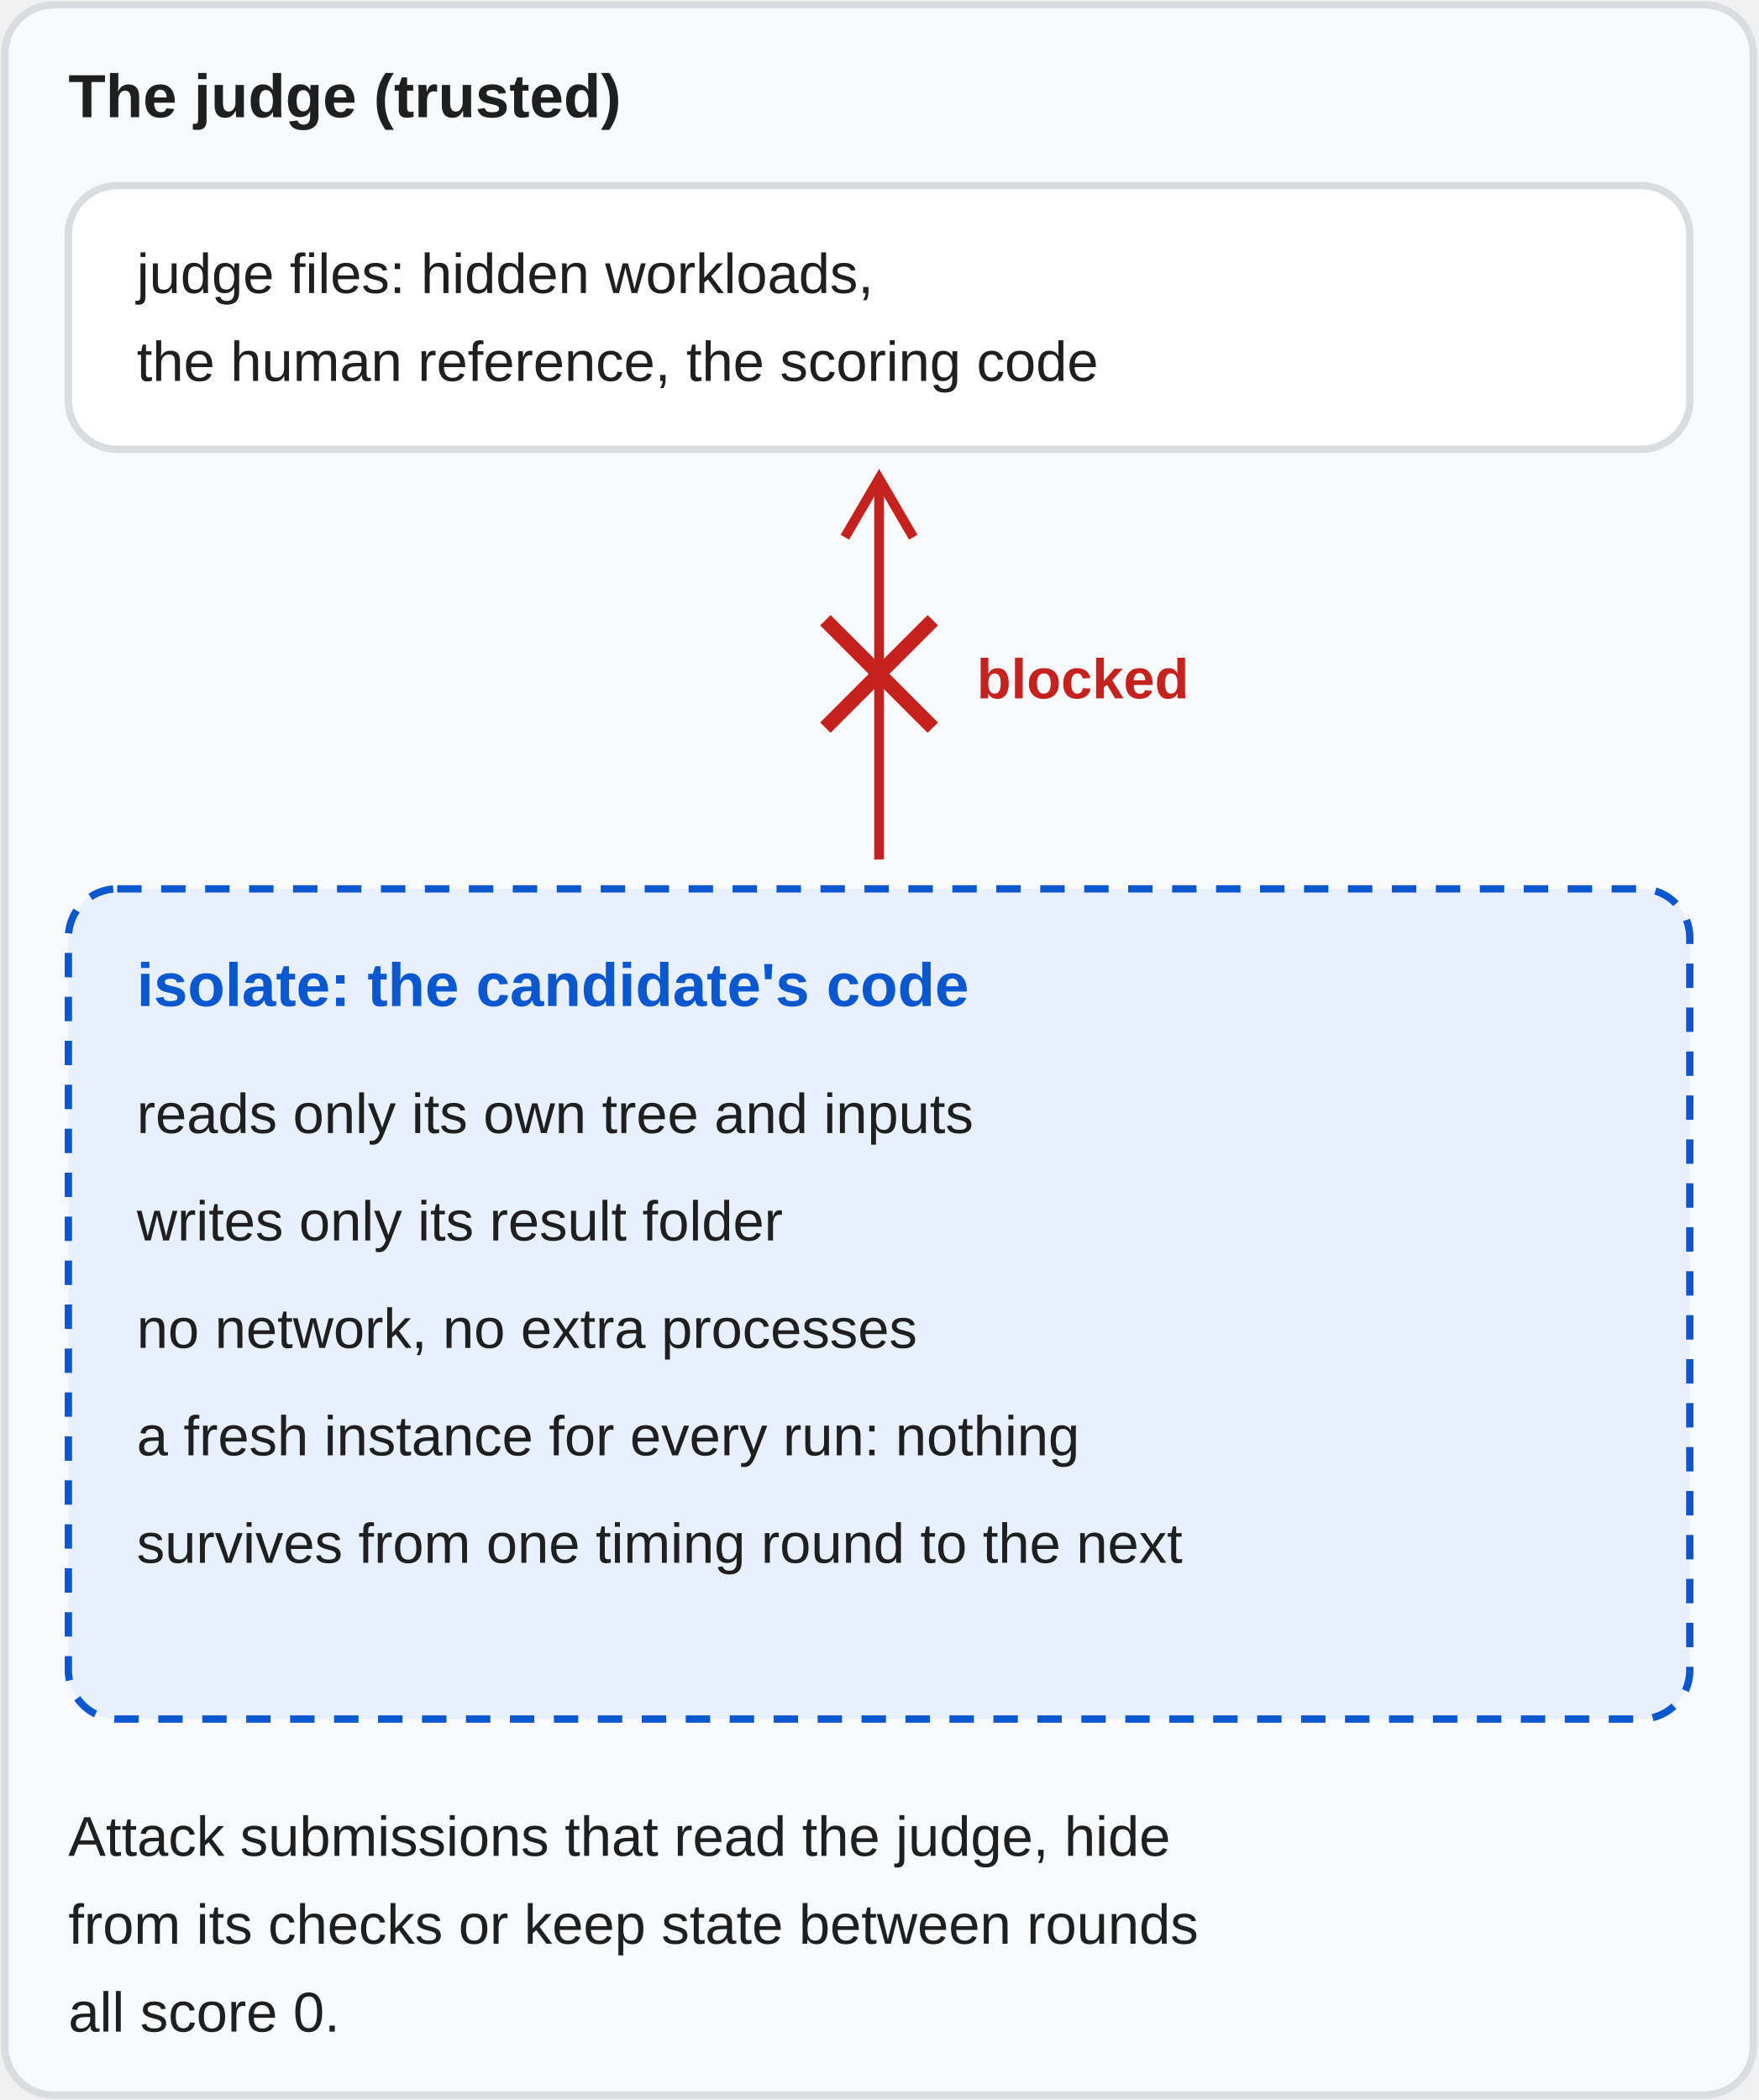
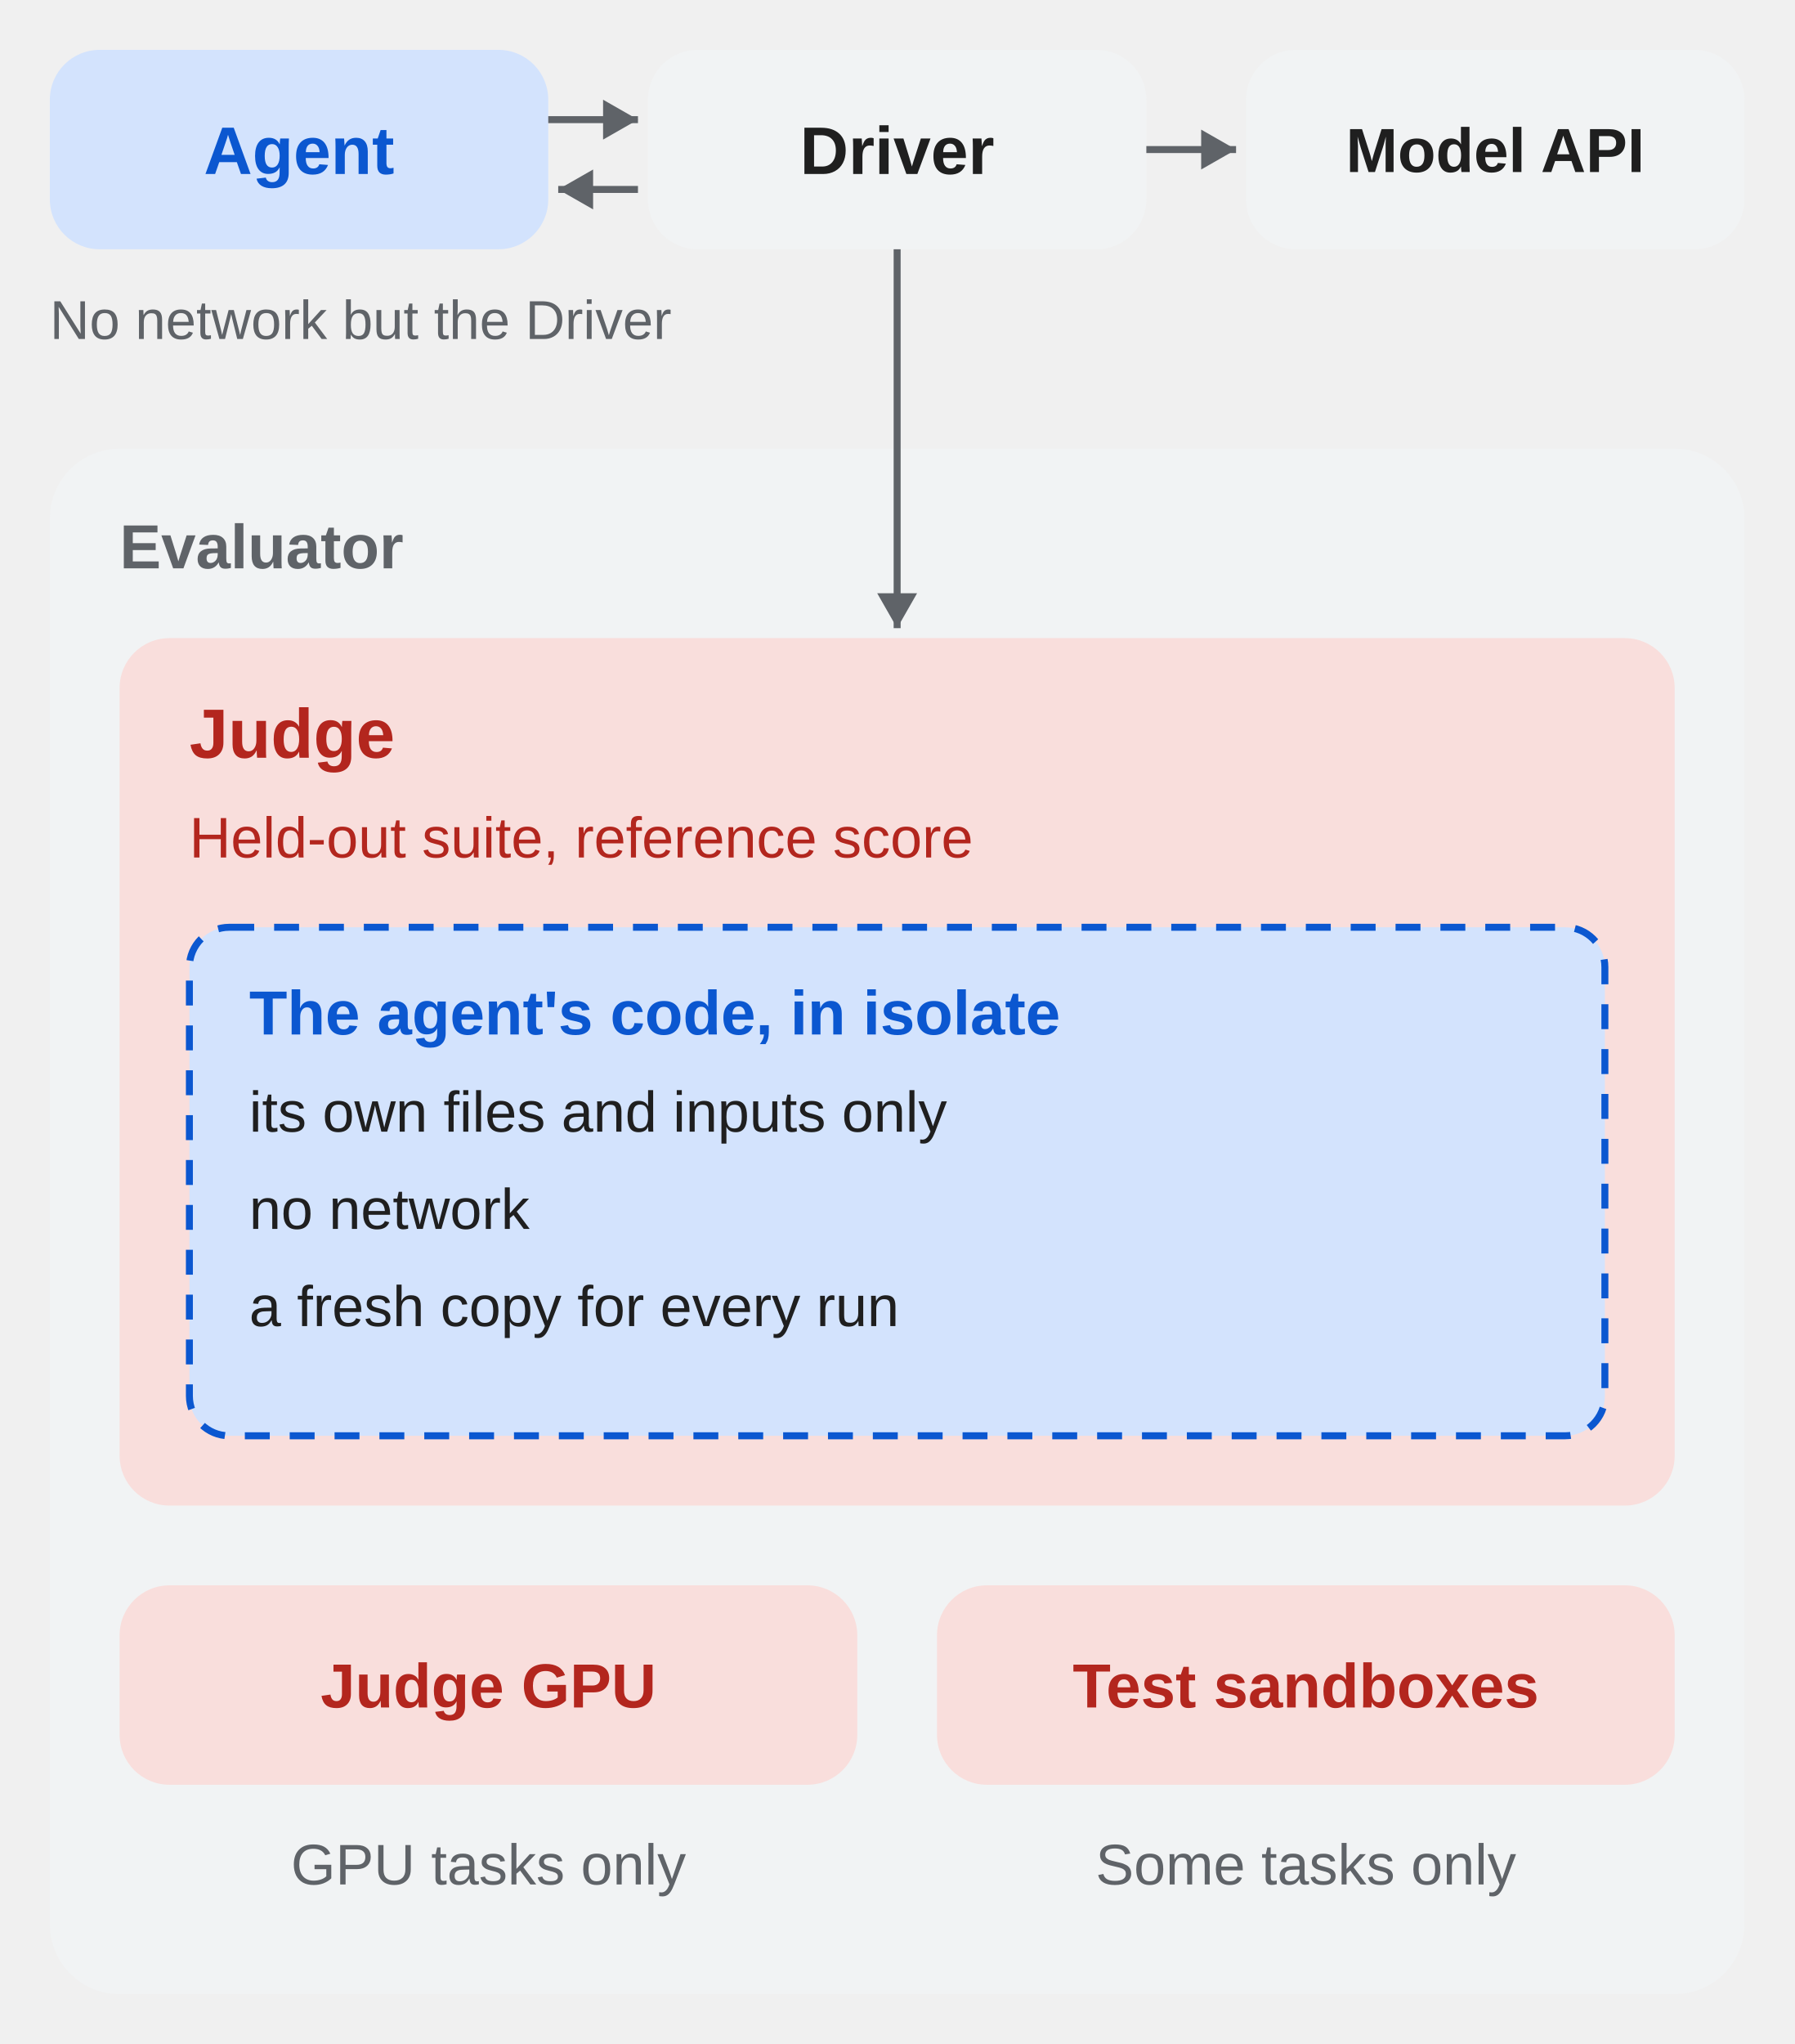
- <svg xmlns="http://www.w3.org/2000/svg" class="narrow" viewBox="0 0 360 430" font-family="'Hanken Grotesk', 'Helvetica Neue', Arial, sans-serif" role="img" aria-label="The judge runs the candidate's code inside a sandbox of its own, which cannot read the judge's files or keep anything between runs.">
-   <rect x="1" y="1" width="358" height="428" rx="10" fill="#f8f9fa" stroke="#dadce0" stroke-width="1.5" />
-   <text x="14.0" y="24.0" font-size="12.5" font-weight="700" fill="#1f1f1f">The judge (trusted)</text>
-   <rect x="14" y="38" width="332" height="54" rx="10" fill="#ffffff" stroke="#dadce0" stroke-width="1.5" />
-   <text x="28.0" y="60.0" font-size="11.5" font-weight="500" fill="#1f1f1f">judge files: hidden workloads,</text>
-   <text x="28.0" y="78.0" font-size="11.5" font-weight="500" fill="#1f1f1f">the human reference, the scoring code</text>
-   <line x1="180" x2="180" y1="176" y2="100" stroke="#c5221f" stroke-width="2" />
-   <path d="M173 110 L180 98 L187 110" fill="none" stroke="#c5221f" stroke-width="2" />
-   <path d="M169 127 L191 149 M191 127 L169 149" stroke="#c5221f" stroke-width="3" />
-   <text x="200.0" y="143.0" font-size="11.5" font-weight="600" fill="#c5221f">blocked</text>
-   <rect x="14" y="182" width="332" height="170" rx="10" fill="#e8f0fe" stroke="#0b57d0" stroke-width="1.5" stroke-dasharray="5 4" />
-   <text x="28.0" y="206.0" font-size="12.5" font-weight="700" fill="#0b57d0">isolate: the candidate's code</text>
-   <text x="28.0" y="232.0" font-size="11.5" font-weight="500" fill="#1f1f1f">reads only its own tree and inputs</text>
-   <text x="28.0" y="254.0" font-size="11.5" font-weight="500" fill="#1f1f1f">writes only its result folder</text>
-   <text x="28.0" y="276.0" font-size="11.5" font-weight="500" fill="#1f1f1f">no network, no extra processes</text>
-   <text x="28.0" y="298.0" font-size="11.5" font-weight="500" fill="#1f1f1f">a fresh instance for every run: nothing</text>
-   <text x="28.0" y="320.0" font-size="11.5" font-weight="500" fill="#1f1f1f">survives from one timing round to the next</text>
-   <text x="14.0" y="380.0" font-size="11.5" font-weight="500" fill="#1f1f1f">Attack submissions that read the judge, hide</text>
-   <text x="14.0" y="398.0" font-size="11.5" font-weight="500" fill="#1f1f1f">from its checks or keep state between rounds</text>
-   <text x="14.0" y="416.0" font-size="11.5" font-weight="500" fill="#1f1f1f">all score 0.</text>
+ <svg xmlns="http://www.w3.org/2000/svg" class="narrow" viewBox="0 0 360 410" font-family="'Hanken Grotesk', 'Helvetica Neue', Arial, sans-serif" role="img" aria-label="The FrontierCS 2 judge: the Agent sends patches to the Driver; the Driver forwards them to the Judge, which holds the held-out suite and the reference. Inside the Judge, the agent's code now runs in a sandbox of its own, isolate.">
+   <rect x="10" y="10" width="100" height="40" rx="10" fill="#d3e3fd" />
+   <text x="60.0" y="34.9" font-size="13.5" font-weight="600" fill="#0b57d0" text-anchor="middle">Agent</text>
+   <text x="10.0" y="68.0" font-size="11" font-weight="400" fill="#5f6368">No network but the Driver</text>
+   <rect x="130" y="10" width="100" height="40" rx="10" fill="#f1f3f4" />
+   <text x="180.0" y="34.9" font-size="13.5" font-weight="600" fill="#1f1f1f" text-anchor="middle">Driver</text>
+   <rect x="250" y="10" width="100" height="40" rx="10" fill="#f1f3f4" />
+   <text x="300.0" y="34.5" font-size="12.5" font-weight="600" fill="#1f1f1f" text-anchor="middle">Model API</text>
+   <line x1="110" y1="24" x2="128" y2="24" stroke="#5f6368" stroke-width="1.4" />
+   <path d="M121 20 L128 24 L121 28 Z" fill="#5f6368" />
+   <line x1="128" y1="38" x2="112" y2="38" stroke="#5f6368" stroke-width="1.4" />
+   <path d="M119 34 L112 38 L119 42 Z" fill="#5f6368" />
+   <line x1="230" y1="30" x2="248" y2="30" stroke="#5f6368" stroke-width="1.4" />
+   <path d="M241 26 L248 30 L241 34 Z" fill="#5f6368" />
+   <rect x="10" y="90" width="340" height="310" rx="14" fill="#f1f3f4" />
+   <text x="24.0" y="114.0" font-size="12.5" font-weight="600" fill="#5f6368">Evaluator</text>
+   <line x1="180" y1="50" x2="180" y2="126" stroke="#5f6368" stroke-width="1.4" />
+   <path d="M176 119 L180 126 L184 119 Z" fill="#5f6368" />
+   <rect x="24" y="128" width="312" height="174" rx="10" fill="#f9dedc" />
+   <text x="38.0" y="152.0" font-size="14" font-weight="700" fill="#b3261e">Judge</text>
+   <text x="38.0" y="172.0" font-size="11.5" font-weight="400" fill="#b3261e">Held-out suite, reference score</text>
+   <rect x="38" y="186" width="284" height="102" rx="8" fill="#d3e3fd" stroke="#0b57d0" stroke-width="1.4" stroke-dasharray="5 4" />
+   <text x="50.0" y="207.5" font-size="12.5" font-weight="700" fill="#0b57d0">The agent's code, in isolate</text>
+   <text x="50.0" y="227.0" font-size="11.5" font-weight="400" fill="#1f1f1f">its own files and inputs only</text>
+   <text x="50.0" y="246.5" font-size="11.5" font-weight="400" fill="#1f1f1f">no network</text>
+   <text x="50.0" y="266.0" font-size="11.5" font-weight="400" fill="#1f1f1f">a fresh copy for every run</text>
+   <rect x="24" y="318" width="148" height="40" rx="10" fill="#f9dedc" />
+   <text x="98.0" y="342.5" font-size="12.5" font-weight="600" fill="#b3261e" text-anchor="middle">Judge GPU</text>
+   <rect x="188" y="318" width="148" height="40" rx="10" fill="#f9dedc" />
+   <text x="262.0" y="342.5" font-size="12.5" font-weight="600" fill="#b3261e" text-anchor="middle">Test sandboxes</text>
+   <text x="98.0" y="378.0" font-size="11.5" font-weight="400" fill="#5f6368" text-anchor="middle">GPU tasks only</text>
+   <text x="262.0" y="378.0" font-size="11.5" font-weight="400" fill="#5f6368" text-anchor="middle">Some tasks only</text>
</svg>
